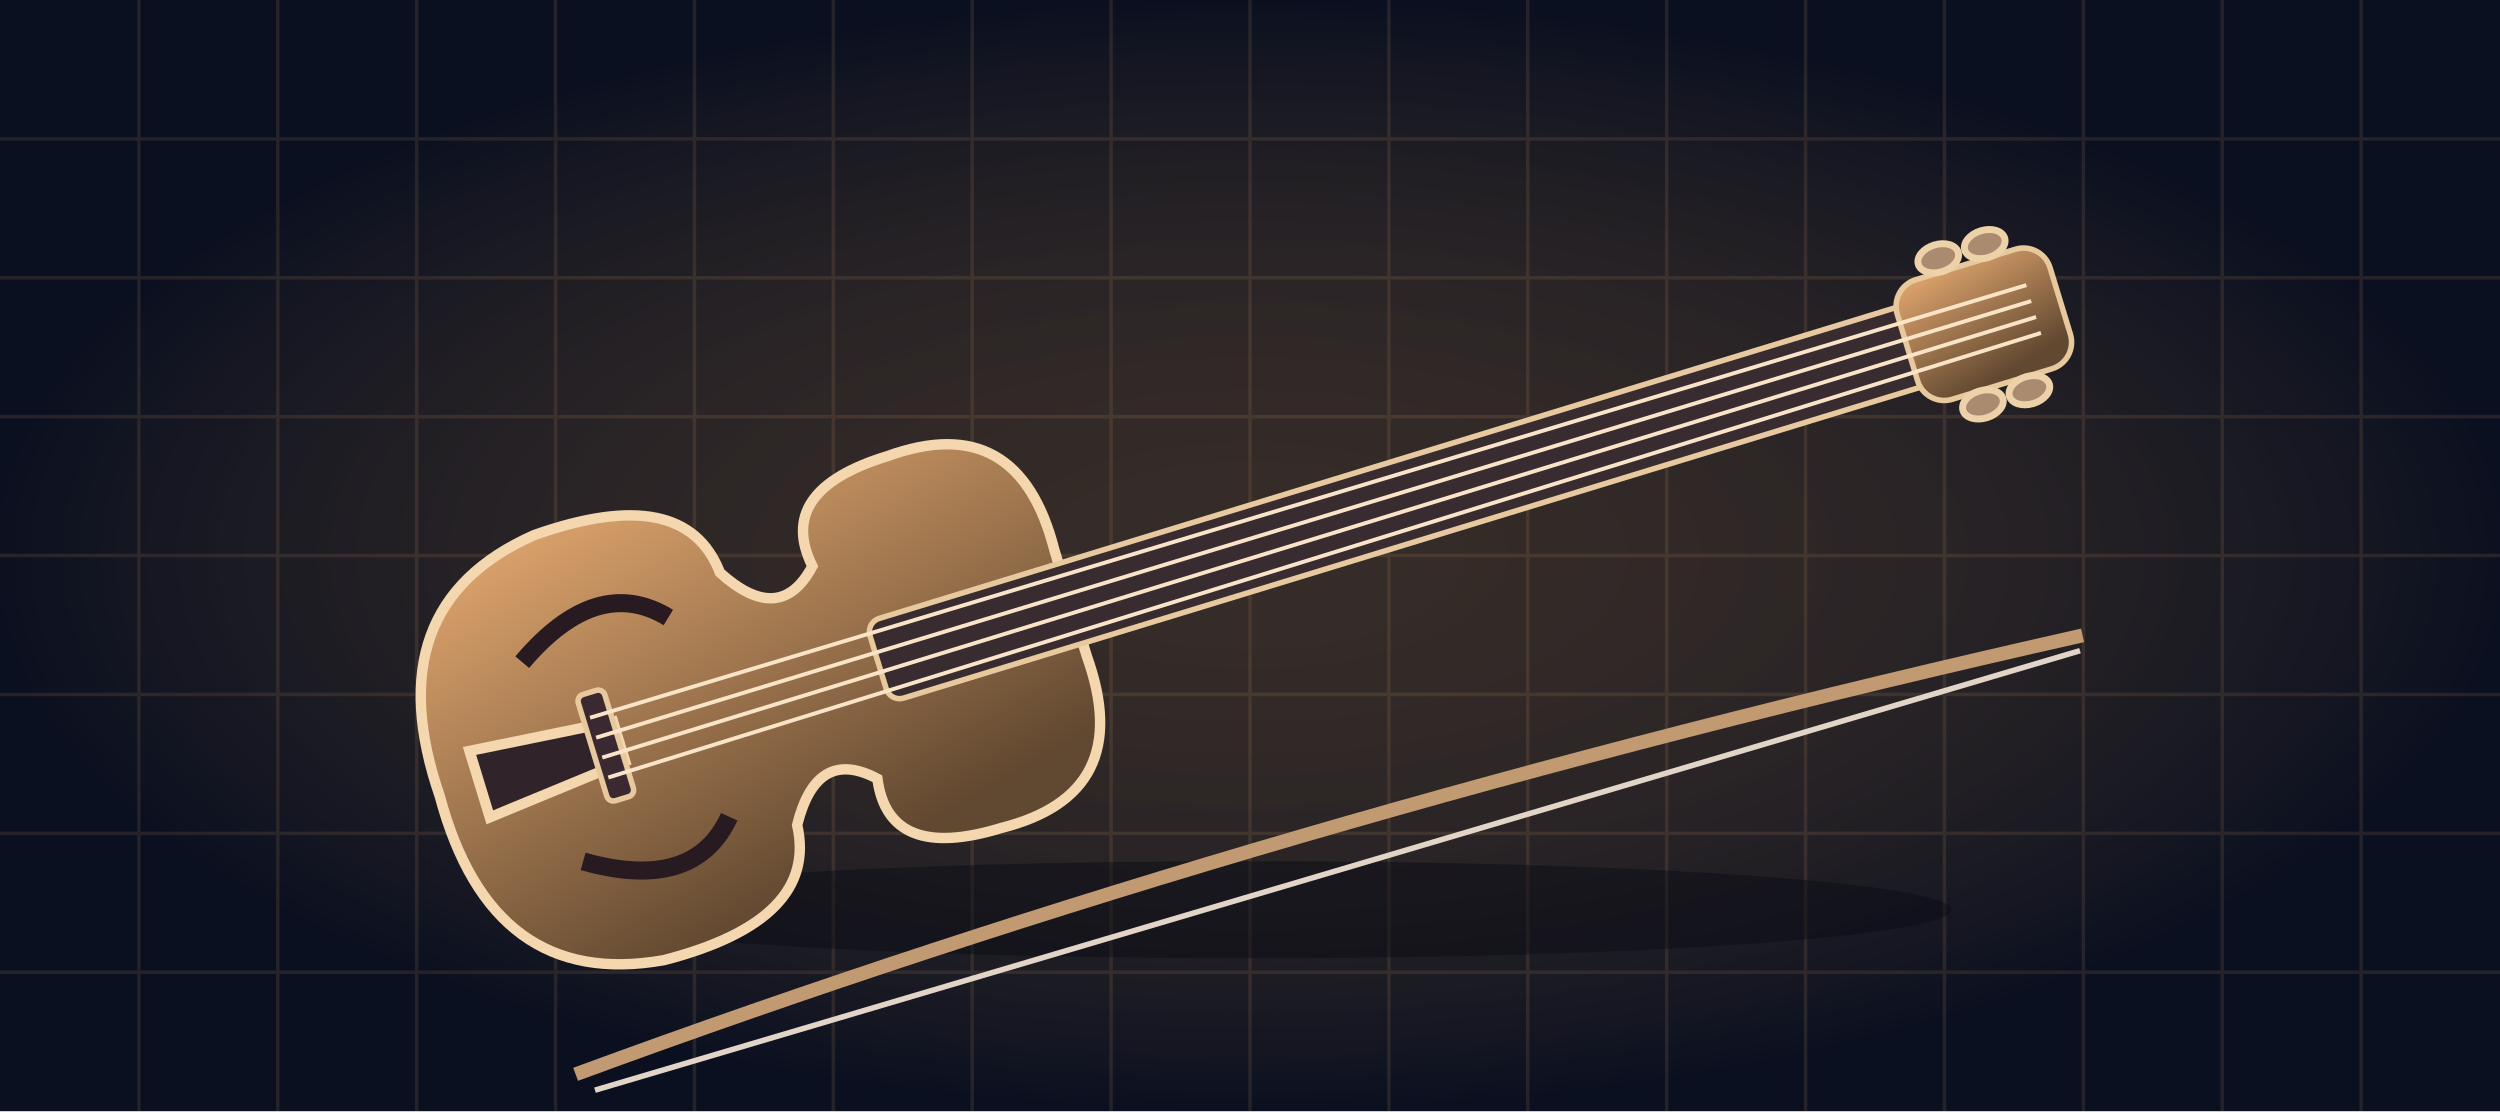
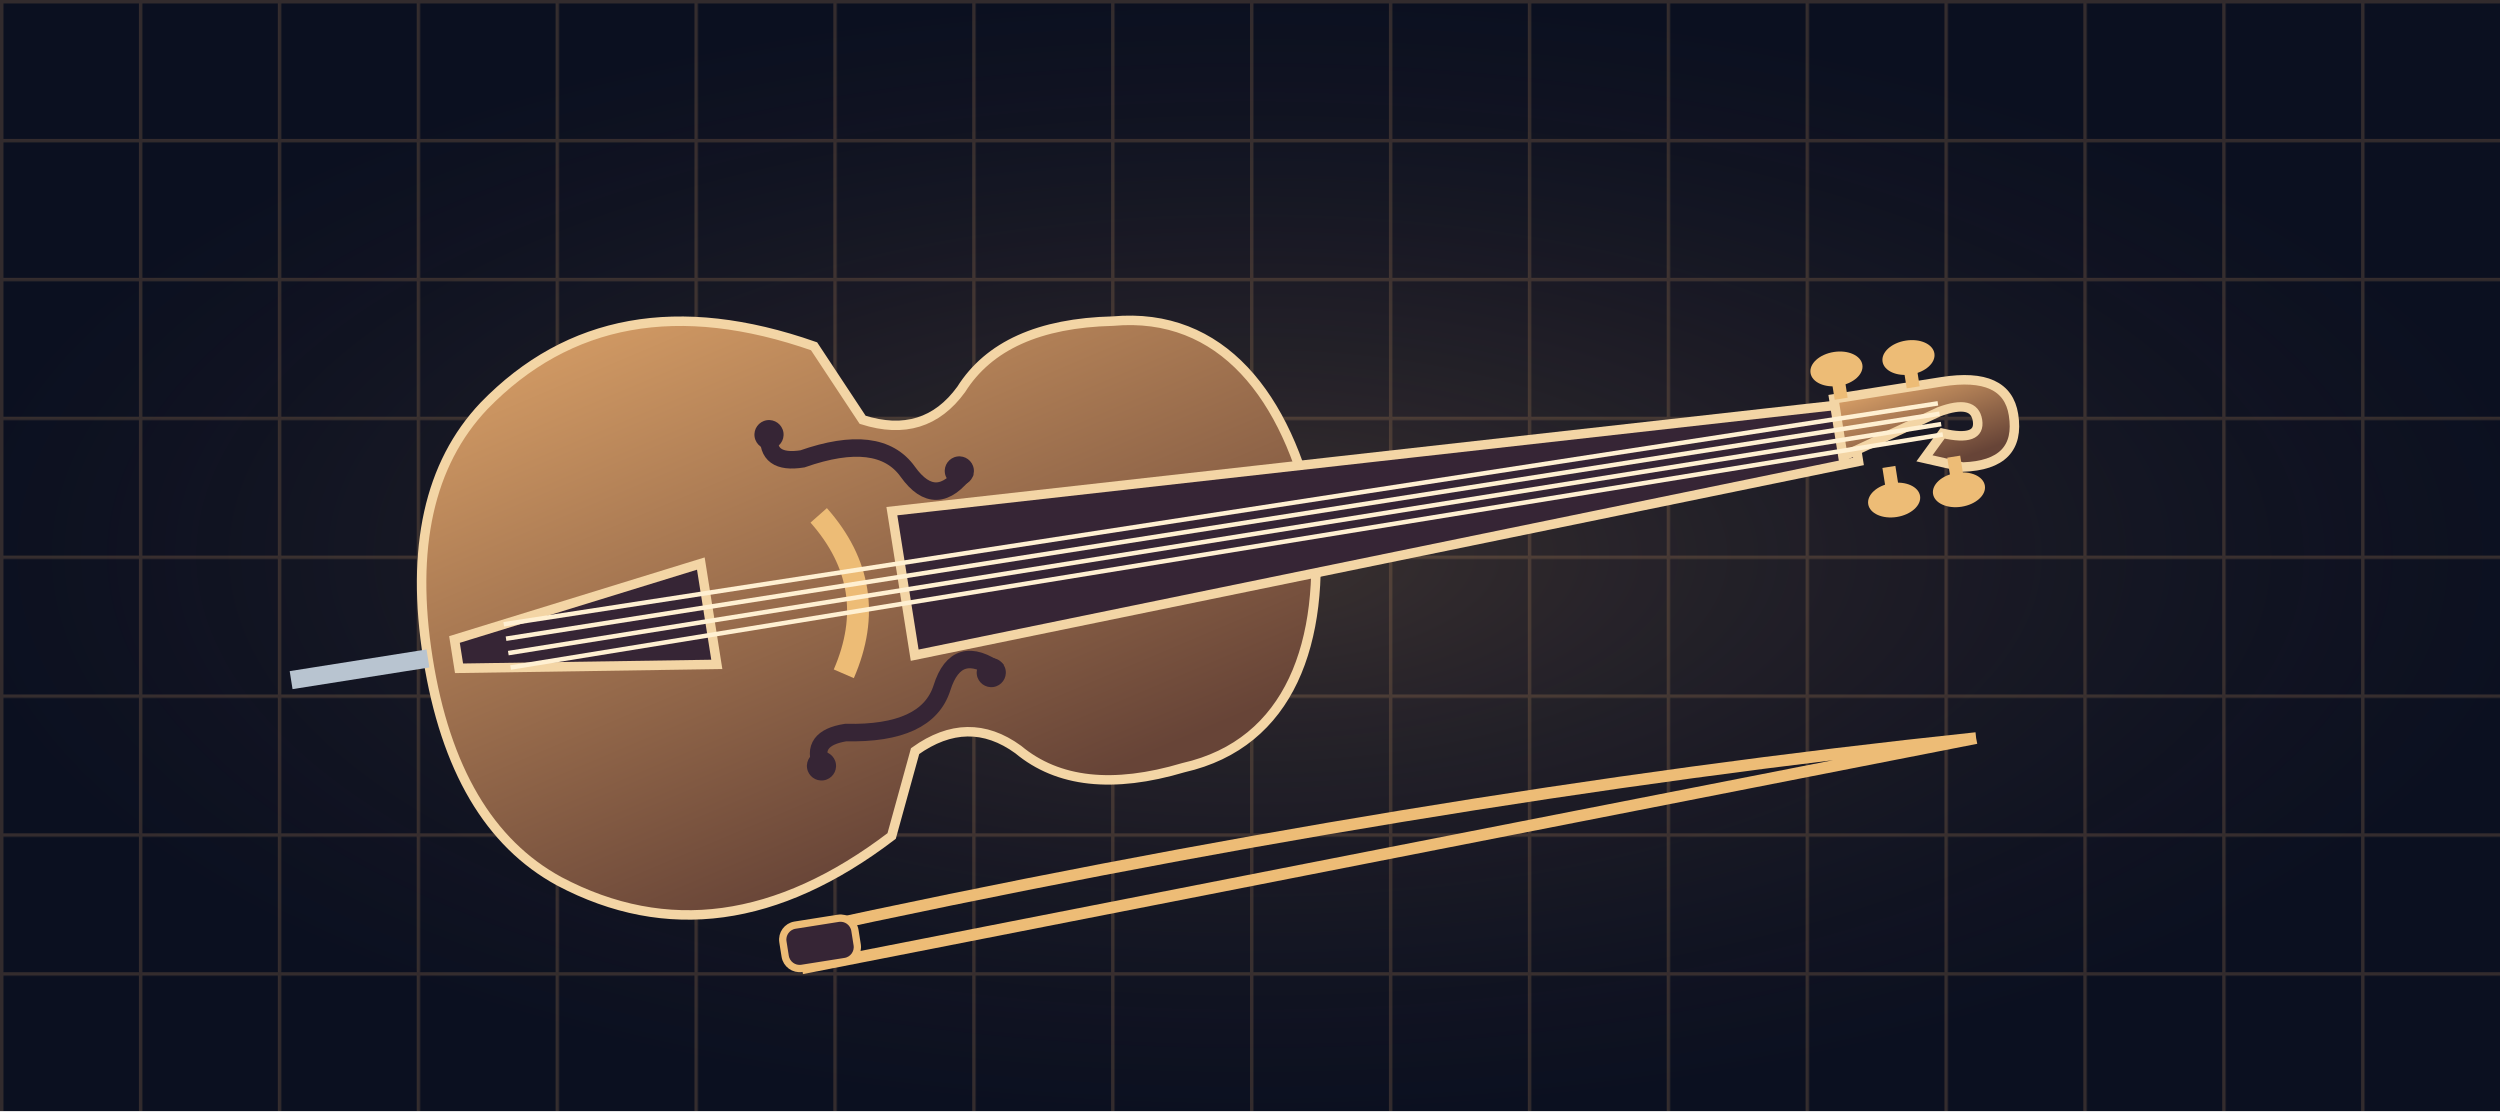
<svg xmlns="http://www.w3.org/2000/svg" viewBox="0 0 360 160">
  <defs>
-     <linearGradient id="metal" x2=".34" y2="1" gradientUnits="objectBoundingBox">
-       <stop stop-color="#e2a76f" />
-       <stop offset="1" stop-color="#614830" />
+     <linearGradient id="wood" x1="0%" y1="0%" x2="38%" y2="100%">
+       <stop stop-color="#d9a067" />
+       <stop offset="1" stop-color="#674437" />
    </linearGradient>
-     <radialGradient id="back">
-       <stop stop-color="#614830" stop-opacity=".49" />
-       <stop offset="1" stop-color="#0b1020" />
+     <radialGradient id="halo">
+       <stop stop-color="#d9a067" stop-opacity=".23" />
+       <stop offset="1" stop-color="#674437" stop-opacity="0" />
    </radialGradient>
+     <pattern id="grid" width="20" height="20" patternUnits="userSpaceOnUse">
+       <path d="M20 0H0V20" fill="none" stroke="#d9a067" stroke-opacity=".19" stroke-width="1" />
+     </pattern>
  </defs>
-   <path fill="#0b1020" d="M0 0h360v160H0z" />
-   <path fill="url(#back)" d="M0 0h360v160H0z" />
-   <g opacity=".12">
-     <path d="M20 0L20 160" fill="none" stroke="#e2a76f" stroke-width="0.5" />
-     <path d="M40 0L40 160" fill="none" stroke="#e2a76f" stroke-width="0.5" />
-     <path d="M60 0L60 160" fill="none" stroke="#e2a76f" stroke-width="0.5" />
-     <path d="M80 0L80 160" fill="none" stroke="#e2a76f" stroke-width="0.5" />
-     <path d="M100 0L100 160" fill="none" stroke="#e2a76f" stroke-width="0.5" />
-     <path d="M120 0L120 160" fill="none" stroke="#e2a76f" stroke-width="0.5" />
-     <path d="M140 0L140 160" fill="none" stroke="#e2a76f" stroke-width="0.5" />
-     <path d="M160 0L160 160" fill="none" stroke="#e2a76f" stroke-width="0.5" />
-     <path d="M180 0L180 160" fill="none" stroke="#e2a76f" stroke-width="0.5" />
-     <path d="M200 0L200 160" fill="none" stroke="#e2a76f" stroke-width="0.5" />
-     <path d="M220 0L220 160" fill="none" stroke="#e2a76f" stroke-width="0.5" />
-     <path d="M240 0L240 160" fill="none" stroke="#e2a76f" stroke-width="0.5" />
-     <path d="M260 0L260 160" fill="none" stroke="#e2a76f" stroke-width="0.5" />
-     <path d="M280 0L280 160" fill="none" stroke="#e2a76f" stroke-width="0.5" />
-     <path d="M300 0L300 160" fill="none" stroke="#e2a76f" stroke-width="0.5" />
-     <path d="M320 0L320 160" fill="none" stroke="#e2a76f" stroke-width="0.5" />
-     <path d="M340 0L340 160" fill="none" stroke="#e2a76f" stroke-width="0.5" />
-     <path d="M0 20L360 20" fill="none" stroke="#e2a76f" stroke-width="0.5" />
-     <path d="M0 40L360 40" fill="none" stroke="#e2a76f" stroke-width="0.5" />
-     <path d="M0 60L360 60" fill="none" stroke="#e2a76f" stroke-width="0.5" />
-     <path d="M0 80L360 80" fill="none" stroke="#e2a76f" stroke-width="0.5" />
-     <path d="M0 100L360 100" fill="none" stroke="#e2a76f" stroke-width="0.5" />
-     <path d="M0 120L360 120" fill="none" stroke="#e2a76f" stroke-width="0.5" />
-     <path d="M0 140L360 140" fill="none" stroke="#e2a76f" stroke-width="0.5" />
-   </g>
-   <ellipse cx="180" cy="131" rx="101" ry="7" fill="#060913" opacity=".44" />
-   <g transform="translate(180 79)">
-     <g transform="rotate(-17) scale(1 1)">
-       <path d="M-27 -8Q-26 -29 -46 -28Q-63 -28 -61 -16Q-68 -9 -74 -19Q-75 -33 -98 -32Q-123 -29 -122 0Q-123 29 -98 32Q-75 33 -74 19Q-68 9 -61 16Q-63 28 -46 28Q-26 29 -27 8Z" fill="url(#metal)" stroke="#f4d7ae" stroke-width="1.5" />
-       <rect x="-56" y="-6" width="159" height="12" rx="2" fill="#392c31" stroke="#e7c99d" stroke-width=".8" />
-       <rect x="99" y="-9" width="23" height="18" rx="4" fill="url(#metal)" stroke="#e7c99d" stroke-width=".8" />
-       <path d="M-105 -15q14 -9 22 0m-22 30q14 9 22 0" fill="none" stroke="#271a20" stroke-width="2.6" />
-       <path d="M-116 -5L-95 -3L-95 3L-116 5Z" fill="#30242a" stroke="#f4d7ae" stroke-width="1.5" />
-       <rect x="-99" y="-8" width="4" height="16" rx="1" fill="#3a2930" stroke="#e7c99d" stroke-width=".8" />
-       <path d="M-98 -4.5L118 -3.6" fill="none" stroke="#f9e4c7" stroke-width="0.57" />
-       <path d="M-98 -1.5L118 -1.2" fill="none" stroke="#f9e4c7" stroke-width="0.57" />
-       <path d="M-98 1.5L118 1.2" fill="none" stroke="#f9e4c7" stroke-width="0.57" />
-       <path d="M-98 4.5L118 3.6" fill="none" stroke="#f9e4c7" stroke-width="0.57" />
-       <ellipse cx="114" cy="-11" rx="3" ry="2" fill="#aa8b70" stroke="#edd2a9" stroke-width="1" />
-       <ellipse cx="114" cy="11" rx="3" ry="2" fill="#aa8b70" stroke="#edd2a9" stroke-width="1" />
-       <ellipse cx="107" cy="-11" rx="3" ry="2" fill="#aa8b70" stroke="#edd2a9" stroke-width="1" />
-       <ellipse cx="107" cy="11" rx="3" ry="2" fill="#aa8b70" stroke="#edd2a9" stroke-width="1" />
-       <path d="M-115 44Q-8 38 111 47" fill="none" stroke="#c19a71" stroke-width="2" />
-       <path d="M-113 47L110 49" fill="none" stroke="#e2d5c8" stroke-width="0.8" />
+   <rect x="0" y="0" width="360" height="160" rx="0" fill="#0b1020" stroke="none" />
+   <ellipse cx="180.0" cy="80.0" rx="187.2" ry="81.6" fill="url(#halo)" stroke="none" />
+   <rect x="0" y="0" width="360" height="160" rx="0" fill="url(#grid)" stroke="none" />
+   <g transform="translate(212 71) rotate(-9) scale(1.050)">
+     <path d="M-22 0C-23-17-30-30-45-31Q-60-33-67-25Q-73-19-81-23L-86-34Q-112-48-132-33Q-145-23-145 0Q-145 23-132 33Q-112 48-86 34L-81 23Q-73 19-67 25Q-60 33-45 31C-30 30-23 17-22 0Z" fill="url(#wood)" stroke="#f3d5a5" stroke-width="1.3" />
+     <g transform="scale(1 1)">
+       <path d="M-68 14q-5-5-8 1t-14 4q-5 0-4 4" fill="none" stroke="#362535" stroke-width="2.4" />
+       <ellipse cx="-69" cy="14" rx="2" ry="2" fill="#362535" stroke="none" />
+       <ellipse cx="-94" cy="23" rx="2" ry="2" fill="#362535" stroke="none" />
    </g>
+     <g transform="scale(1 -1)">
+       <path d="M-68 14q-5-5-8 1t-14 4q-5 0-4 4" fill="none" stroke="#362535" stroke-width="2.4" />
+       <ellipse cx="-69" cy="14" rx="2" ry="2" fill="#362535" stroke="none" />
+       <ellipse cx="-94" cy="23" rx="2" ry="2" fill="#362535" stroke="none" />
+     </g>
+     <path d="M-79-10L53-4V4L-79 10Z" fill="#362535" stroke="#f3d5a5" stroke-width="1.3" />
+     <path d="M51-5h15q9 0 9 6q0 7-8 6l-5-2l3-3q5 2 5-1q0-3-5-2l-14 4Z" fill="url(#wood)" stroke="#f3d5a5" stroke-width="1.3" />
+     <path d="M52 -4.86v-4.14" fill="none" stroke="#edbc76" stroke-width="1.8" />
+     <ellipse cx="52" cy="-9" rx="3.6" ry="2.35" fill="#edbc76" stroke="none" />
+     <path d="M57 5.4v4.6" fill="none" stroke="#edbc76" stroke-width="1.8" />
+     <ellipse cx="57" cy="10" rx="3.6" ry="2.35" fill="#edbc76" stroke="none" />
+     <path d="M62 -4.86v-4.14" fill="none" stroke="#edbc76" stroke-width="1.8" />
+     <ellipse cx="62" cy="-9" rx="3.6" ry="2.35" fill="#edbc76" stroke="none" />
+     <path d="M66 5.4v4.6" fill="none" stroke="#edbc76" stroke-width="1.8" />
+     <ellipse cx="66" cy="10" rx="3.6" ry="2.35" fill="#edbc76" stroke="none" />
+     <path d="M-141-2l35-5v14l-35-5Z" fill="#362535" stroke="#f3d5a5" stroke-width="1.3" />
+     <path d="M-89-11q7 11 0 22" fill="none" stroke="#edbc76" stroke-width="3" />
+     <path d="M-145 0h-19" fill="none" stroke="#b8c4d0" stroke-width="2.5" />
+     <path d="M-134 -3L65 -2.16" fill="none" stroke="#fff0d2" stroke-width="0.62" />
+     <path d="M-134 -1L65 -0.72" fill="none" stroke="#fff0d2" stroke-width="0.62" />
+     <path d="M-134 1L65 0.72" fill="none" stroke="#fff0d2" stroke-width="0.62" />
+     <path d="M-134 3L65 2.16" fill="none" stroke="#fff0d2" stroke-width="0.62" />
+     <path d="M-101 45Q-14 40 63 44M-101 50L63 44" fill="none" stroke="#edbc76" stroke-width="1.6" />
+     <rect x="-103" y="44" width="10" height="6" rx="2" fill="#362535" stroke="#edbc76" />
  </g>
</svg>
